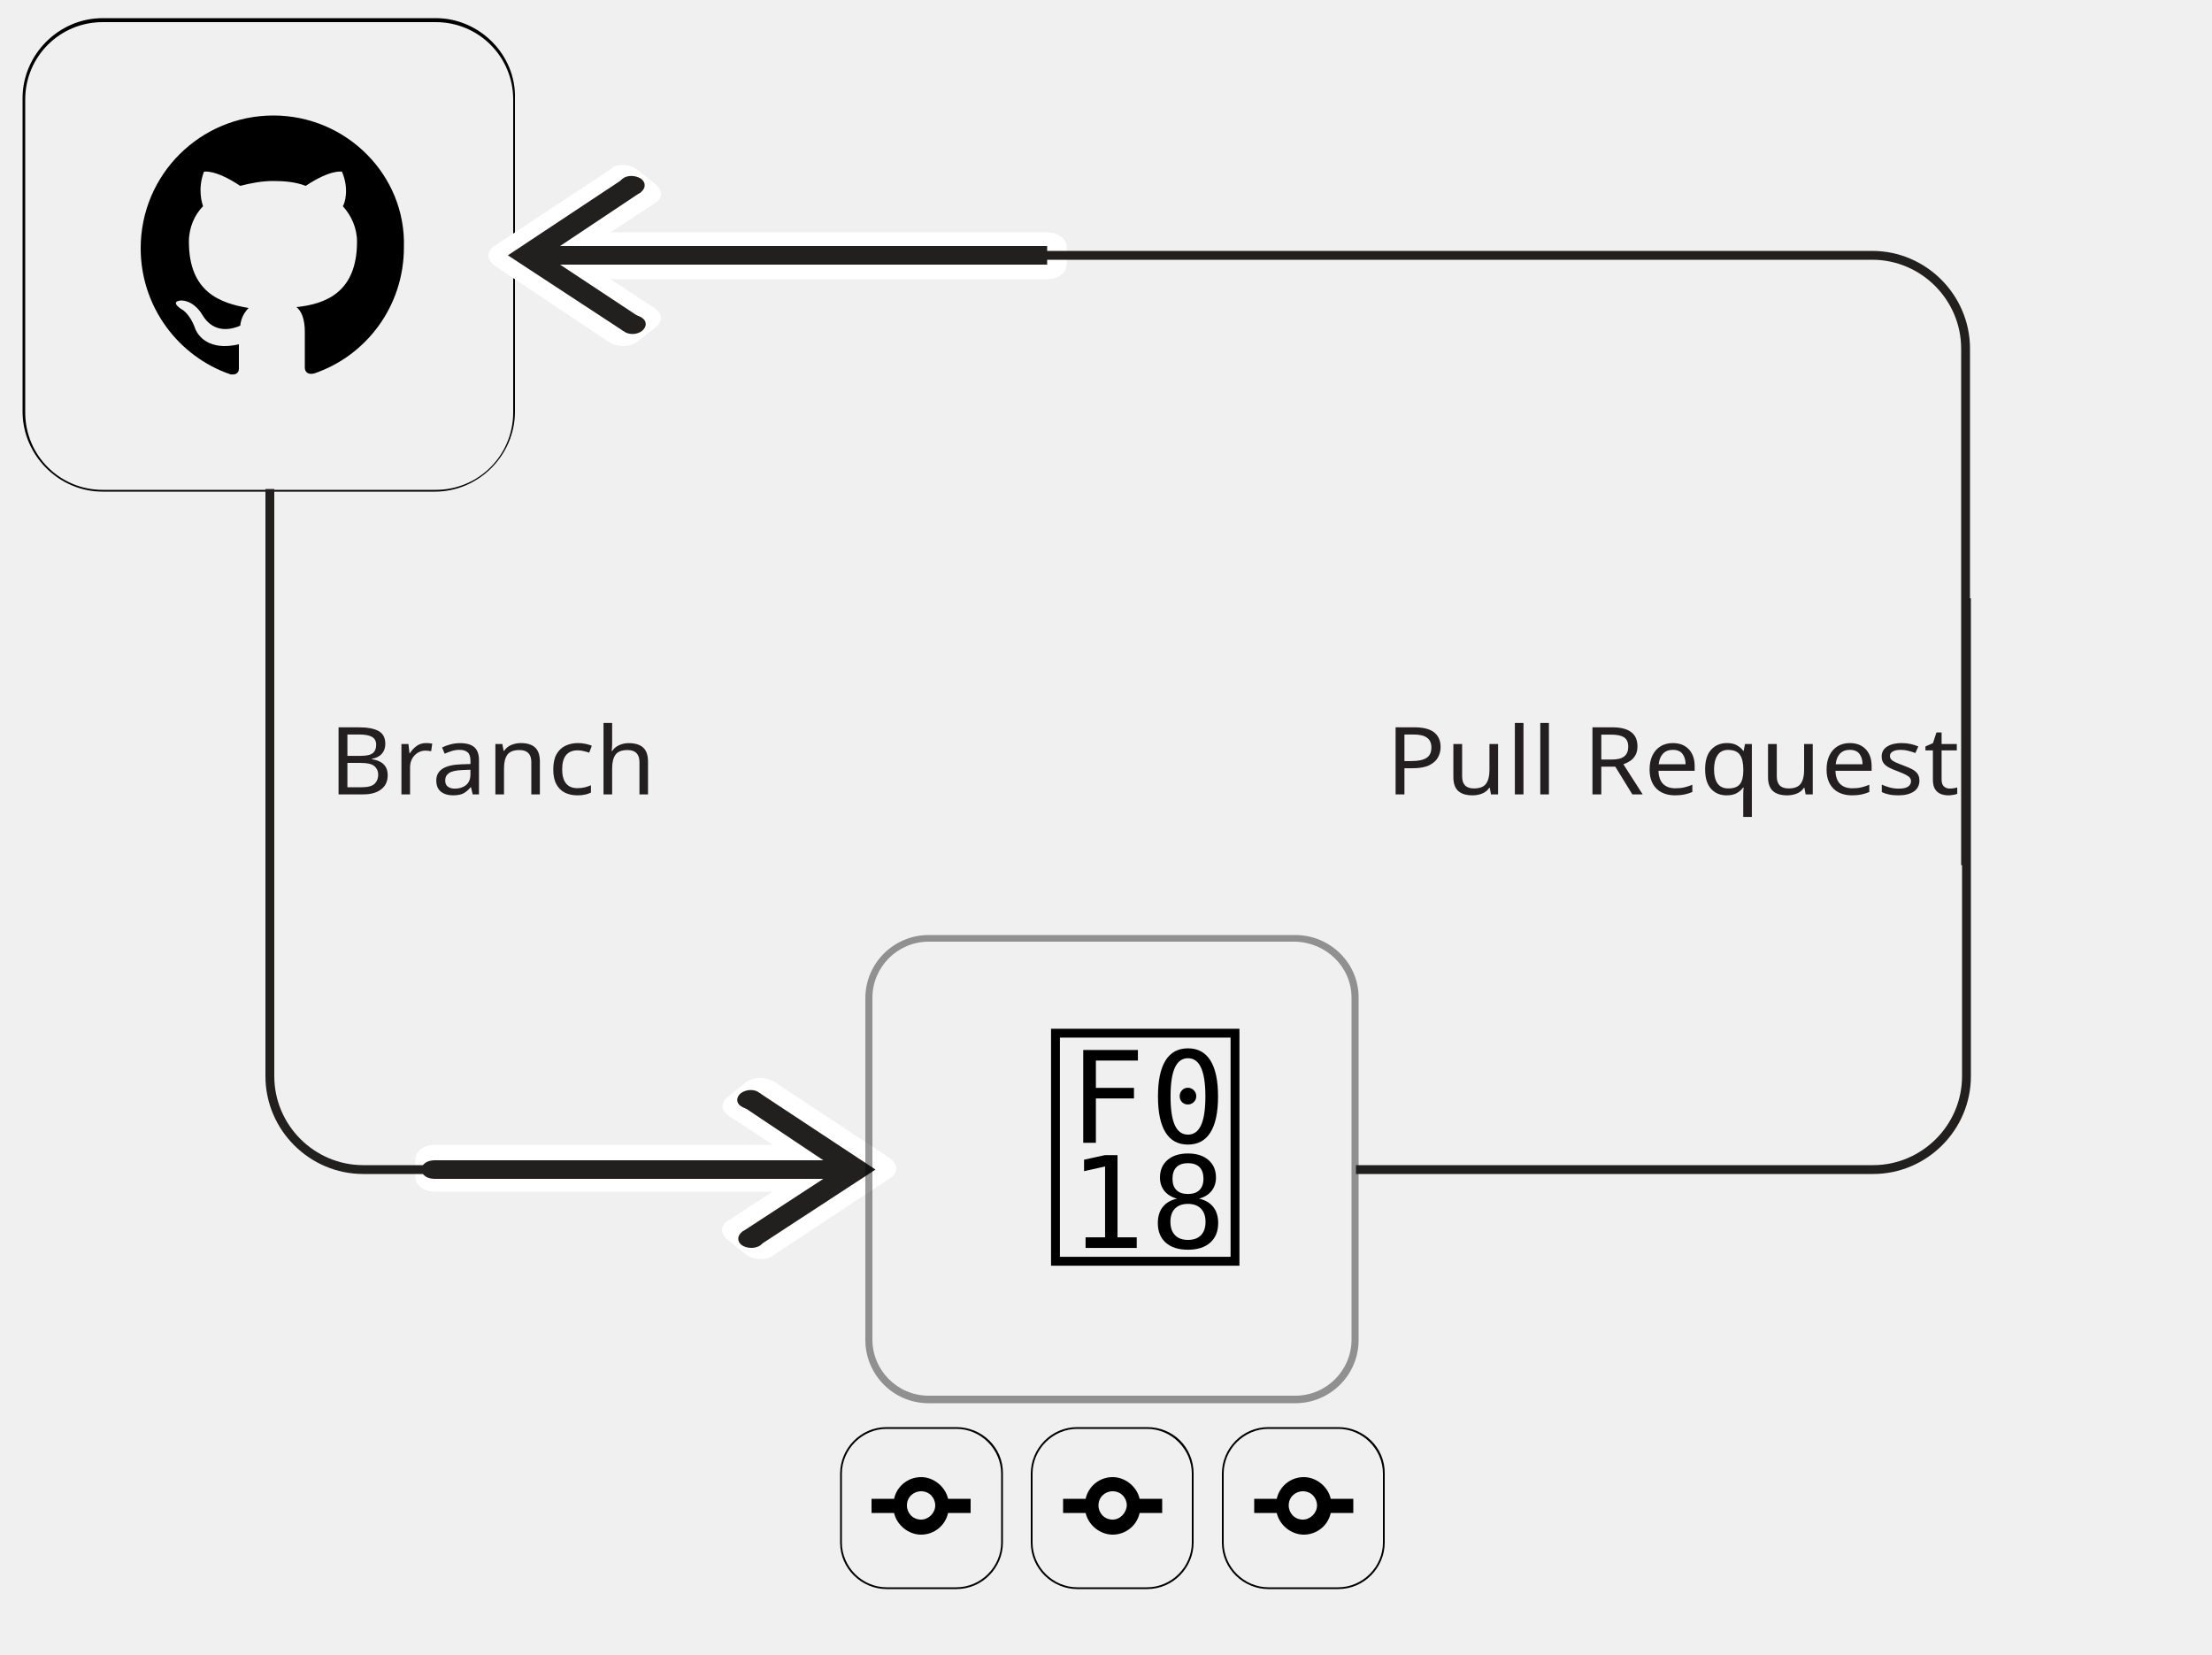
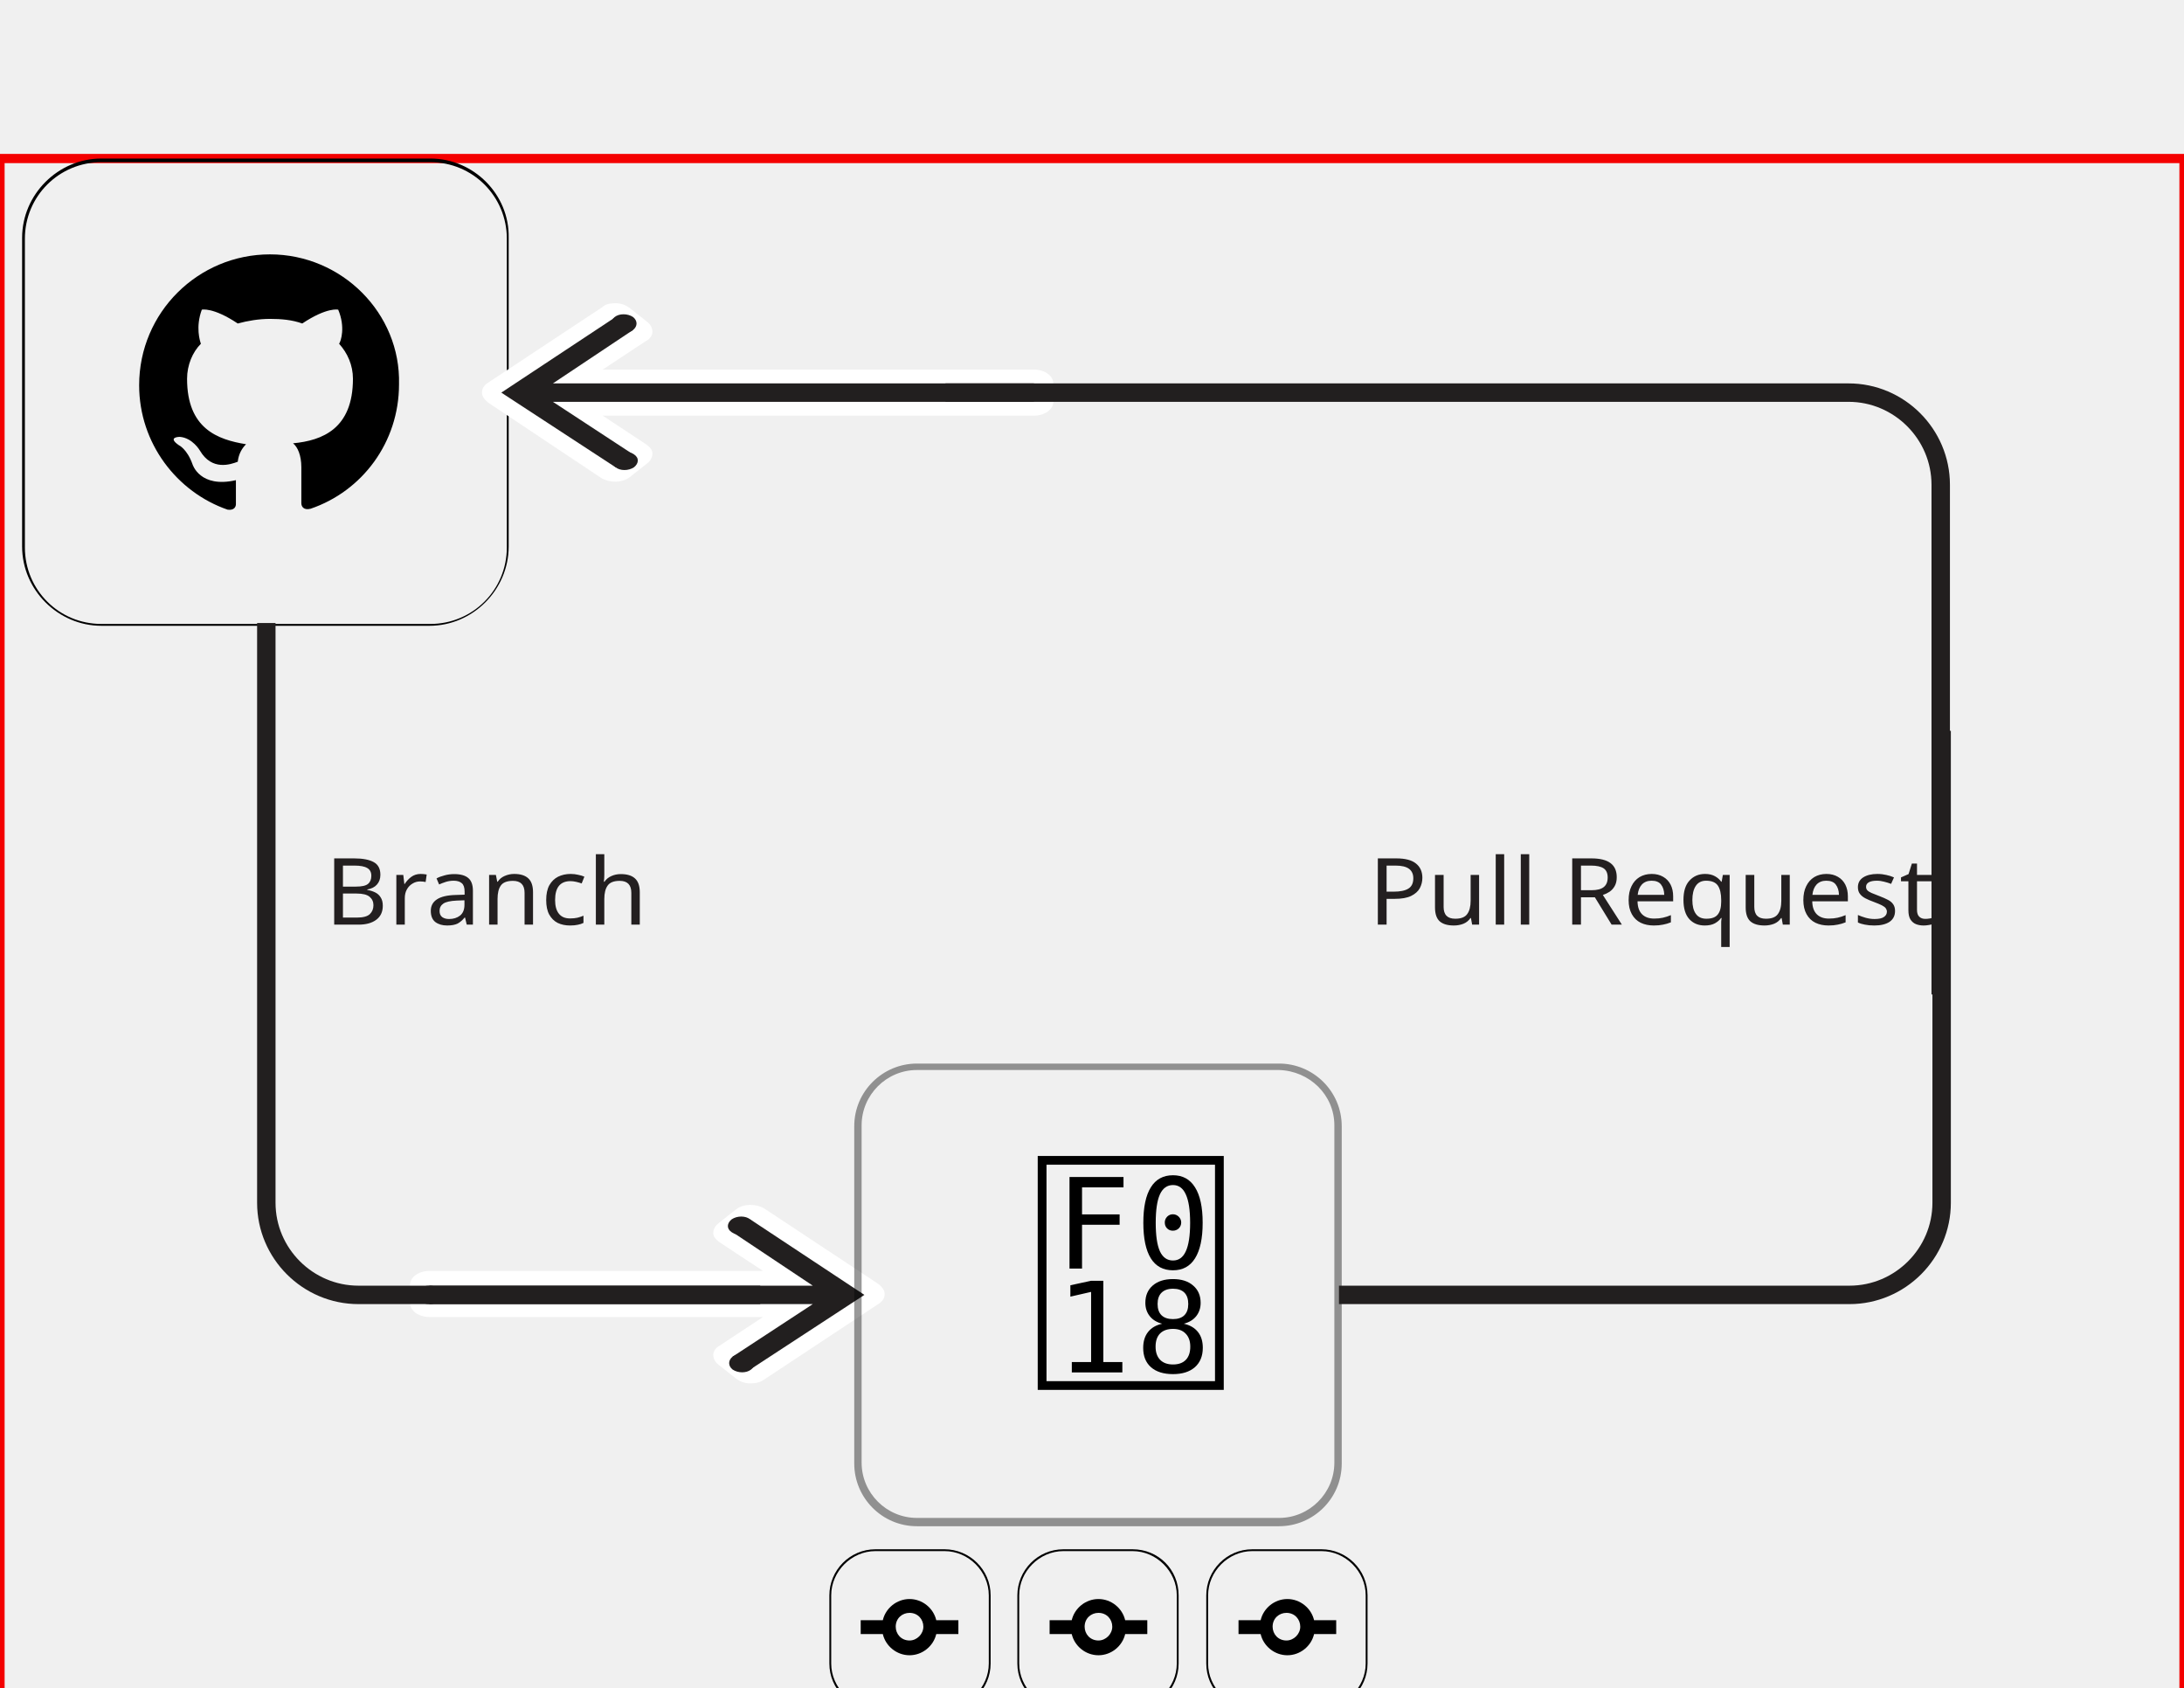
- <svg xmlns="http://www.w3.org/2000/svg" version="1.1" id="Layer_1" x="0px" y="0px" viewBox="0 89 500 374" enable-background="new 0 89 500 374" xml:space="preserve">
+ <svg xmlns="http://www.w3.org/2000/svg" version="1.1" id="Layer_1" x="0px" y="0px" viewBox="0 0 237 183.1" enable-background="new 0 0 237 183.1" xml:space="preserve">
+   <g id="boundary">
+     <rect x="0" y="17.2" fill="none" stroke="#F40000" stroke-miterlimit="10" width="237" height="211.1" />
+   </g>
  <g id="base">
-     <path d="M61.8,115.1c-16.5,0-30,13.3-30,30c0,13.3,8.6,24.5,20.3,28.5c1.5,0.2,1.9-0.6,1.9-1.3c0-0.6,0-3.2,0-5.5   c-8.2,1.9-9.9-3.6-9.9-3.6c-1.3-3.6-3.2-4.4-3.2-4.4c-2.7-1.9,0.2-1.9,0.2-1.9c3,0.2,4.6,3.2,4.6,3.2c2.7,4.6,7,3.2,8.6,2.5   c0.2-1.9,1.1-3.2,1.9-4c-6.5-1.1-13.5-3.6-13.5-15c0-3.2,1.3-6.1,3.2-8c-0.2-0.6-1.3-3.8,0.2-7.8c0,0,2.5-0.6,8.2,3.2   c2.3-0.6,4.9-1.1,7.4-1.1c2.5,0,5.1,0.2,7.4,1.1c5.7-3.8,8.2-3.2,8.2-3.2c1.7,4,0.6,7.2,0.2,7.8c1.9,2.1,3.2,4.9,3.2,8   c0,11.4-7,14.1-13.7,14.8c1.1,0.8,1.9,2.7,1.9,5.5c0,4,0,7.2,0,8.2c0,0.6,0.4,1.7,2.1,1.3c11.8-4,20.3-15.2,20.3-28.5   C91.8,128.6,78.3,115.1,61.8,115.1z" />
+     <path d="M29.3,27.6c-7.8,0-14.2,6.3-14.2,14.2c0,6.3,4.1,11.6,9.6,13.5c0.7,0.1,0.9-0.3,0.9-0.6s0-1.5,0-2.6   c-3.9,0.9-4.7-1.7-4.7-1.7c-0.6-1.7-1.5-2.1-1.5-2.1c-1.3-0.9,0.1-0.9,0.1-0.9c1.4,0.1,2.2,1.5,2.2,1.5c1.3,2.2,3.3,1.5,4.1,1.2   c0.1-0.9,0.5-1.5,0.9-1.9c-3.1-0.5-6.4-1.7-6.4-7.1c0-1.5,0.6-2.9,1.5-3.8c-0.1-0.3-0.6-1.8,0.1-3.7c0,0,1.2-0.3,3.9,1.5   c1.1-0.3,2.3-0.5,3.5-0.5c1.2,0,2.4,0.1,3.5,0.5c2.7-1.8,3.9-1.5,3.9-1.5c0.8,1.9,0.3,3.4,0.1,3.7c0.9,1,1.5,2.3,1.5,3.8   c0,5.4-3.3,6.7-6.5,7c0.5,0.4,0.9,1.3,0.9,2.6c0,1.9,0,3.4,0,3.9c0,0.3,0.2,0.8,1,0.6c5.6-1.9,9.6-7.2,9.6-13.5   C43.5,34,37.1,27.6,29.3,27.6z" />
    <g id="border_1_">
-       <path d="M98.5,94c9.7,0,17.5,7.8,17.5,17.5v70.7c0,9.7-7.8,17.5-17.5,17.5H23.2c-9.7,0-17.5-7.8-17.5-17.5v-70.7    c0-9.7,7.8-17.5,17.5-17.5H98.5 M98.5,93.1H23.2c-9.9,0-18.1,8.2-18.1,18.1V182c0,9.9,8.2,18.1,18.1,18.1h75.1    c9.9,0,18.1-8.2,18.1-18.1v-70.7C116.7,101.4,108.4,93.1,98.5,93.1L98.5,93.1z" />
+       <path d="M46.7,17.6c4.6,0,8.3,3.7,8.3,8.3v33.5c0,4.6-3.7,8.3-8.3,8.3H11c-4.6,0-8.3-3.7-8.3-8.3V25.9c0-4.6,3.7-8.3,8.3-8.3H46.7     M46.7,17.2H11c-4.7,0-8.6,3.9-8.6,8.6v33.5c0,4.7,3.9,8.6,8.6,8.6h35.6c4.7,0,8.6-3.9,8.6-8.6V25.8    C55.3,21.1,51.4,17.2,46.7,17.2L46.7,17.2z" />
    </g>
  </g>
  <g id="step-1">
    <g>
-       <path fill="#FFFFFF" d="M171.7,373.5c-1.3,0-2.3-0.4-3.2-1.1l-4-3.2c-0.8-0.6-1.3-1.5-1.3-2.3s0.6-1.7,1.5-2.1l9.9-6.5H98.3    c-2.5,0-4.4-1.5-4.4-3.2v-4.2c0-1.7,1.9-3.2,4.4-3.2h76.4l-9.9-6.5c-0.8-0.6-1.5-1.3-1.5-2.1s0.4-1.7,1.3-2.3l4-3.2    c1.7-1.3,4.4-1.3,6.3-0.2l26.2,17.3c0.8,0.6,1.5,1.5,1.5,2.3s-0.4,1.7-1.5,2.3l-26.2,17.3C174.1,373.3,173,373.5,171.7,373.5z     M189.2,353.3c0.4,0.2,0.6,0.6,0.8,0.8l1.3-0.8l-1.3-0.8C189.9,352.6,189.7,352.8,189.2,353.3z" />
-       <text transform="matrix(1.0483 0 0 1 74.3687 268.5137)" fill="#231F20" font-family="'ApexNew-Book'" font-size="21.235">Branch</text>
+       <path fill="#FFFFFF" d="M81.4,150.1c-0.6,0-1.1-0.2-1.5-0.5l-1.9-1.5c-0.4-0.3-0.6-0.7-0.6-1.1c0-0.4,0.3-0.8,0.7-1l4.7-3.1H46.6    c-1.2,0-2.1-0.7-2.1-1.5v-2c0-0.8,0.9-1.5,2.1-1.5h36.2l-4.7-3.1c-0.4-0.3-0.7-0.6-0.7-1s0.2-0.8,0.6-1.1l1.9-1.5    c0.8-0.6,2.1-0.6,3-0.1l12.4,8.2c0.4,0.3,0.7,0.7,0.7,1.1c0,0.4-0.2,0.8-0.7,1.1l-12.4,8.2C82.5,150,82,150.1,81.4,150.1z     M89.7,140.5c0.2,0.1,0.3,0.3,0.4,0.4l0.6-0.4l-0.6-0.4C90,140.2,89.9,140.3,89.7,140.5z" />
+       <text transform="matrix(1.0483 0 0 1 35.2505 100.3257)" fill="#231F20" font-family="'ApexNew-Book'" font-size="10.065">Branch</text>
      <g>
-         <polygon fill="#221F1F" points="171.7,336 167.7,338.9 186.1,351.2 98.3,351.2 98.3,355.4 186.1,355.4 167.7,367.4 171.7,370.4      197.9,353.3    " />
-         <path fill="#221F1F" d="M101.3,353.3c0,1.3-1.3,2.1-3,2.1s-3-0.8-3-2.1c0-1.3,1.3-2.1,3-2.1C100,351.2,101.3,352,101.3,353.3z" />
-         <path fill="#221F1F" d="M171.7,336c1.1,0.8,1.1,2.1,0,3s-3,0.8-4.2,0s-1.1-2.1,0-3C168.8,335.1,170.7,335.1,171.7,336z" />
-         <path fill="#221F1F" d="M171.9,367.4c1.1,0.8,1.1,2.1,0,3c-1.1,0.8-3,0.8-4.2,0c-1.1-0.8-1.1-2.1,0-3     C169,366.6,170.9,366.6,171.9,367.4z" />
-         <path fill="none" stroke="#221F1F" stroke-width="2" stroke-miterlimit="10" d="M61,199.5v132.7c0,11.6,9.5,21.1,21.1,21.1h92" />
+         <polygon fill="#221F1F" points="81.4,132.3 79.5,133.7 88.2,139.5 46.6,139.5 46.6,141.5 88.2,141.5 79.5,147.2 81.4,148.6      93.8,140.5    " />
+         <path fill="#221F1F" d="M48,140.5c0,0.6-0.6,1-1.4,1c-0.8,0-1.4-0.4-1.4-1s0.6-1,1.4-1S48,139.9,48,140.5z" />
+         <path fill="#221F1F" d="M81.4,132.3c0.5,0.4,0.5,1,0,1.4s-1.4,0.4-2,0s-0.5-1,0-1.4C80,131.9,80.9,131.9,81.4,132.3z" />
+         <path fill="#221F1F" d="M81.5,147.2c0.5,0.4,0.5,1,0,1.4c-0.5,0.4-1.4,0.4-2,0c-0.5-0.4-0.5-1,0-1.4     C80.1,146.8,81,146.8,81.5,147.2z" />
+         <path fill="none" stroke="#221F1F" stroke-width="2" stroke-miterlimit="10" d="M28.9,67.6v62.9c0,5.5,4.5,10,10,10h43.6" />
      </g>
    </g>
    <g id="owner">
-       <text transform="matrix(1 0 0 1 235.5727 371.0097)" font-family="'github-octicons'" font-size="63.291"></text>
-       <path opacity="0.4" enable-background="new    " d="M292.8,300.3h-82.9c-7.8,0-14.3,6.3-14.3,14.3v77.2c0,7.8,6.3,14.3,14.3,14.3    h82.9c7.8,0,14.3-6.3,14.3-14.3v-77.2C307.2,306.6,300.6,300.3,292.8,300.3z M305.5,314.5v77.2c0,7-5.7,12.7-12.7,12.7h-82.9    c-7,0-12.7-5.7-12.7-12.7v-77.2c0-7,5.7-12.7,12.7-12.7h82.9C299.8,302,305.5,307.5,305.5,314.5z" />
+       <text transform="matrix(1 0 0 1 111.6609 148.909)" font-family="'github-octicons'" font-size="30"></text>
+       <path opacity="0.4" enable-background="new    " d="M138.8,115.4H99.5c-3.7,0-6.8,3-6.8,6.8v36.6c0,3.7,3,6.8,6.8,6.8h39.3    c3.7,0,6.8-3,6.8-6.8v-36.6C145.6,118.4,142.5,115.4,138.8,115.4z M144.8,122.1v36.6c0,3.3-2.7,6-6,6H99.5c-3.3,0-6-2.7-6-6v-36.6    c0-3.3,2.7-6,6-6h39.3C142.1,116.2,144.8,118.8,144.8,122.1z" />
    </g>
  </g>
  <g id="step-2">
    <g>
      <g>
-         <path d="M214.3,427.7c-0.6-2.7-3.2-4.9-6.1-4.9c-3,0-5.5,2.1-6.1,4.9H197v3.2h5.1c0.6,2.7,3.2,4.9,6.1,4.9c3,0,5.5-2.1,6.1-4.9     h5.1v-3.2H214.3z M208.2,432.4c-1.9,0-3.2-1.5-3.2-3.2c0-1.9,1.5-3.2,3.2-3.2c1.9,0,3.2,1.5,3.2,3.2S209.9,432.4,208.2,432.4z" />
+         <path d="M101.6,175.8c-0.3-1.3-1.5-2.3-2.9-2.3c-1.4,0-2.6,1-2.9,2.3h-2.4v1.5h2.4c0.3,1.3,1.5,2.3,2.9,2.3s2.6-1,2.9-2.3h2.4     v-1.5H101.6z M98.7,178c-0.9,0-1.5-0.7-1.5-1.5c0-0.9,0.7-1.5,1.5-1.5c0.9,0,1.5,0.7,1.5,1.5C100.2,177.3,99.5,178,98.7,178z" />
        <g id="border_2_">
-           <path d="M216.2,411.9c5.5,0,10.1,4.6,10.1,10.1v15.6c0,5.5-4.6,10.1-10.1,10.1h-15.8c-5.5,0-10.1-4.6-10.1-10.1V422      c0-5.5,4.6-10.1,10.1-10.1H216.2 M216.2,411.5h-15.8c-5.9,0-10.5,4.9-10.5,10.5v15.6c0,5.9,4.9,10.5,10.5,10.5h15.8      c5.9,0,10.5-4.9,10.5-10.5V422C226.8,416.1,221.9,411.5,216.2,411.5L216.2,411.5z" />
+           <path d="M102.5,168.3c2.6,0,4.8,2.2,4.8,4.8v7.4c0,2.6-2.2,4.8-4.8,4.8h-7.5c-2.6,0-4.8-2.2-4.8-4.8v-7.4c0-2.6,2.2-4.8,4.8-4.8      H102.5 M102.5,168.1h-7.5c-2.8,0-5,2.3-5,5v7.4c0,2.8,2.3,5,5,5h7.5c2.8,0,5-2.3,5-5v-7.4C107.5,170.3,105.2,168.1,102.5,168.1      L102.5,168.1z" />
        </g>
      </g>
    </g>
  </g>
  <g id="step-3">
    <g>
      <g>
-         <path d="M257.6,427.7c-0.6-2.7-3.2-4.9-6.1-4.9c-3,0-5.5,2.1-6.1,4.9h-5.1v3.2h5.1c0.6,2.7,3.2,4.9,6.1,4.9c3,0,5.5-2.1,6.1-4.9     h5.1v-3.2H257.6z M251.5,432.4c-1.9,0-3.2-1.5-3.2-3.2c0-1.9,1.5-3.2,3.2-3.2c1.9,0,3.2,1.5,3.2,3.2     C254.6,430.9,253.2,432.4,251.5,432.4z" />
+         <path d="M122.1,175.8c-0.3-1.3-1.5-2.3-2.9-2.3c-1.4,0-2.6,1-2.9,2.3h-2.4v1.5h2.4c0.3,1.3,1.5,2.3,2.9,2.3s2.6-1,2.9-2.3h2.4     v-1.5H122.1z M119.2,178c-0.9,0-1.5-0.7-1.5-1.5c0-0.9,0.7-1.5,1.5-1.5c0.9,0,1.5,0.7,1.5,1.5C120.7,177.3,120,178,119.2,178z" />
        <g id="border_3_">
-           <path d="M259.3,411.9c5.5,0,10.1,4.6,10.1,10.1v15.6c0,5.5-4.6,10.1-10.1,10.1h-15.8c-5.5,0-10.1-4.6-10.1-10.1V422      c0-5.5,4.6-10.1,10.1-10.1H259.3 M259.3,411.5h-15.8c-5.9,0-10.5,4.9-10.5,10.5v15.6c0,5.9,4.9,10.5,10.5,10.5h15.8      c5.9,0,10.5-4.9,10.5-10.5V422C269.8,416.1,265.2,411.5,259.3,411.5L259.3,411.5z" />
+           <path d="M122.9,168.3c2.6,0,4.8,2.2,4.8,4.8v7.4c0,2.6-2.2,4.8-4.8,4.8h-7.5c-2.6,0-4.8-2.2-4.8-4.8v-7.4c0-2.6,2.2-4.8,4.8-4.8      H122.9 M122.9,168.1h-7.5c-2.8,0-5,2.3-5,5v7.4c0,2.8,2.3,5,5,5h7.5c2.8,0,5-2.3,5-5v-7.4C127.9,170.3,125.7,168.1,122.9,168.1      L122.9,168.1z" />
        </g>
      </g>
    </g>
  </g>
  <g id="step-4">
    <g>
      <g>
-         <path d="M300.8,427.7c-0.6-2.7-3.2-4.9-6.1-4.9c-3,0-5.5,2.1-6.1,4.9h-5.1v3.2h5.1c0.6,2.7,3.2,4.9,6.1,4.9c3,0,5.5-2.1,6.1-4.9     h5.1v-3.2H300.8z M294.5,432.4c-1.9,0-3.2-1.5-3.2-3.2c0-1.9,1.5-3.2,3.2-3.2c1.9,0,3.2,1.5,3.2,3.2S296.2,432.4,294.5,432.4z" />
+         <path d="M142.6,175.8c-0.3-1.3-1.5-2.3-2.9-2.3s-2.6,1-2.9,2.3h-2.4v1.5h2.4c0.3,1.3,1.5,2.3,2.9,2.3s2.6-1,2.9-2.3h2.4v-1.5     H142.6z M139.6,178c-0.9,0-1.5-0.7-1.5-1.5c0-0.9,0.7-1.5,1.5-1.5c0.9,0,1.5,0.7,1.5,1.5C141.1,177.3,140.4,178,139.6,178z" />
        <g id="border_4_">
-           <path d="M302.5,411.9c5.5,0,10.1,4.6,10.1,10.1v15.6c0,5.5-4.6,10.1-10.1,10.1h-15.8c-5.5,0-10.1-4.6-10.1-10.1V422      c0-5.5,4.6-10.1,10.1-10.1H302.5 M302.5,411.5h-15.8c-5.9,0-10.5,4.9-10.5,10.5v15.6c0,5.9,4.9,10.5,10.5,10.5h15.8      c5.9,0,10.5-4.9,10.5-10.5V422C313.1,416.1,308.2,411.5,302.5,411.5L302.5,411.5z" />
+           <path d="M143.4,168.3c2.6,0,4.8,2.2,4.8,4.8v7.4c0,2.6-2.2,4.8-4.8,4.8h-7.5c-2.6,0-4.8-2.2-4.8-4.8v-7.4c0-2.6,2.2-4.8,4.8-4.8      H143.4 M143.4,168.1h-7.5c-2.8,0-5,2.3-5,5v7.4c0,2.8,2.3,5,5,5h7.5c2.8,0,5-2.3,5-5v-7.4C148.4,170.3,146.1,168.1,143.4,168.1      L143.4,168.1z" />
        </g>
      </g>
    </g>
  </g>
  <g id="step-5">
-     <text transform="matrix(1.0483 0 0 1 313.2979 268.5137)" fill="#231F20" font-family="'ApexNew-Book'" font-size="21.235">Pull Request</text>
-     <path fill="#FFFFFF" d="M140.9,126.3c1.3,0,2.3,0.4,3.2,1.1l4,3.2c0.8,0.6,1.3,1.5,1.3,2.3s-0.6,1.7-1.5,2.1l-9.9,6.5h98.7   c2.5,0,4.4,1.5,4.4,3.2v4.2c0,1.7-1.9,3.2-4.4,3.2H138l9.9,6.5c0.8,0.6,1.5,1.3,1.5,2.1s-0.4,1.7-1.3,2.3l-4,3.2   c-1.7,1.3-4.4,1.3-6.3,0.2l-25.9-17.3c-0.8-0.6-1.5-1.5-1.5-2.3s0.4-1.7,1.5-2.3l26.2-17.3C138.6,126.5,139.7,126.3,140.9,126.3z    M123.4,146.7c-0.4-0.2-0.6-0.6-0.8-0.8l-1.3,0.8l1.3,0.8C122.8,147.2,123,146.9,123.4,146.7z" />
-     <polygon fill="#221F1F" points="140.9,163.8 144.9,160.9 126.6,148.8 236.7,148.8 236.7,144.6 126.6,144.6 144.9,132.4    140.9,129.4 114.8,146.7  " />
-     <path fill="#221F1F" d="M140.9,163.8c-1.1-0.8-1.1-2.1,0-3s3-0.8,4.2,0s1.1,2.1,0,3C143.9,164.7,142,164.7,140.9,163.8z" />
-     <path fill="#221F1F" d="M140.7,132.4c-1.1-0.8-1.1-2.1,0-3s3-0.8,4.2,0c1.1,0.8,1.1,2.1,0,3C143.9,133.2,141.8,133.2,140.7,132.4z" />
-     <path fill="none" stroke="#221F1F" stroke-width="2" stroke-miterlimit="10" d="M306.5,353.3h116.9c11.6,0,21.1-9.5,21.1-21.1v-108   " />
-     <path fill="none" stroke="#221F1F" stroke-width="2" stroke-miterlimit="10" d="M444.3,284.5V167.8c0-11.6-9.5-21.1-21.1-21.1   H216.5" />
+     <text transform="matrix(1.0483 0 0 1 148.5029 100.3257)" fill="#231F20" font-family="'ApexNew-Book'" font-size="10.065">Pull Request</text>
+     <path fill="#FFFFFF" d="M66.8,32.9c0.6,0,1.1,0.2,1.5,0.5l1.9,1.5c0.4,0.3,0.6,0.7,0.6,1.1c0,0.4-0.3,0.8-0.7,1l-4.7,3.1h46.8   c1.2,0,2.1,0.7,2.1,1.5v2c0,0.8-0.9,1.5-2.1,1.5H65.4l4.7,3.1c0.4,0.3,0.7,0.6,0.7,1s-0.2,0.8-0.6,1.1l-1.9,1.5   c-0.8,0.6-2.1,0.6-3,0.1L53,43.7c-0.4-0.3-0.7-0.7-0.7-1.1c0-0.4,0.2-0.8,0.7-1.1l12.4-8.2C65.7,33,66.2,32.9,66.8,32.9z    M58.5,42.6c-0.2-0.1-0.3-0.3-0.4-0.4l-0.6,0.4l0.6,0.4C58.2,42.8,58.3,42.7,58.5,42.6z" />
+     <polygon fill="#221F1F" points="66.8,50.7 68.7,49.3 60,43.6 112.2,43.6 112.2,41.6 60,41.6 68.7,35.8 66.8,34.4 54.4,42.6  " />
+     <path fill="#221F1F" d="M66.8,50.7c-0.5-0.4-0.5-1,0-1.4s1.4-0.4,2,0s0.5,1,0,1.4C68.2,51.1,67.3,51.1,66.8,50.7z" />
+     <path fill="#221F1F" d="M66.7,35.8c-0.5-0.4-0.5-1,0-1.4c0.5-0.4,1.4-0.4,2,0c0.5,0.4,0.5,1,0,1.4S67.2,36.2,66.7,35.8z" />
+     <path fill="none" stroke="#221F1F" stroke-width="2" stroke-miterlimit="10" d="M145.3,140.5h55.4c5.5,0,10-4.5,10-10V79.3" />
+     <path fill="none" stroke="#221F1F" stroke-width="2" stroke-miterlimit="10" d="M210.6,107.9V52.6c0-5.5-4.5-10-10-10h-98" />
  </g>
</svg>
